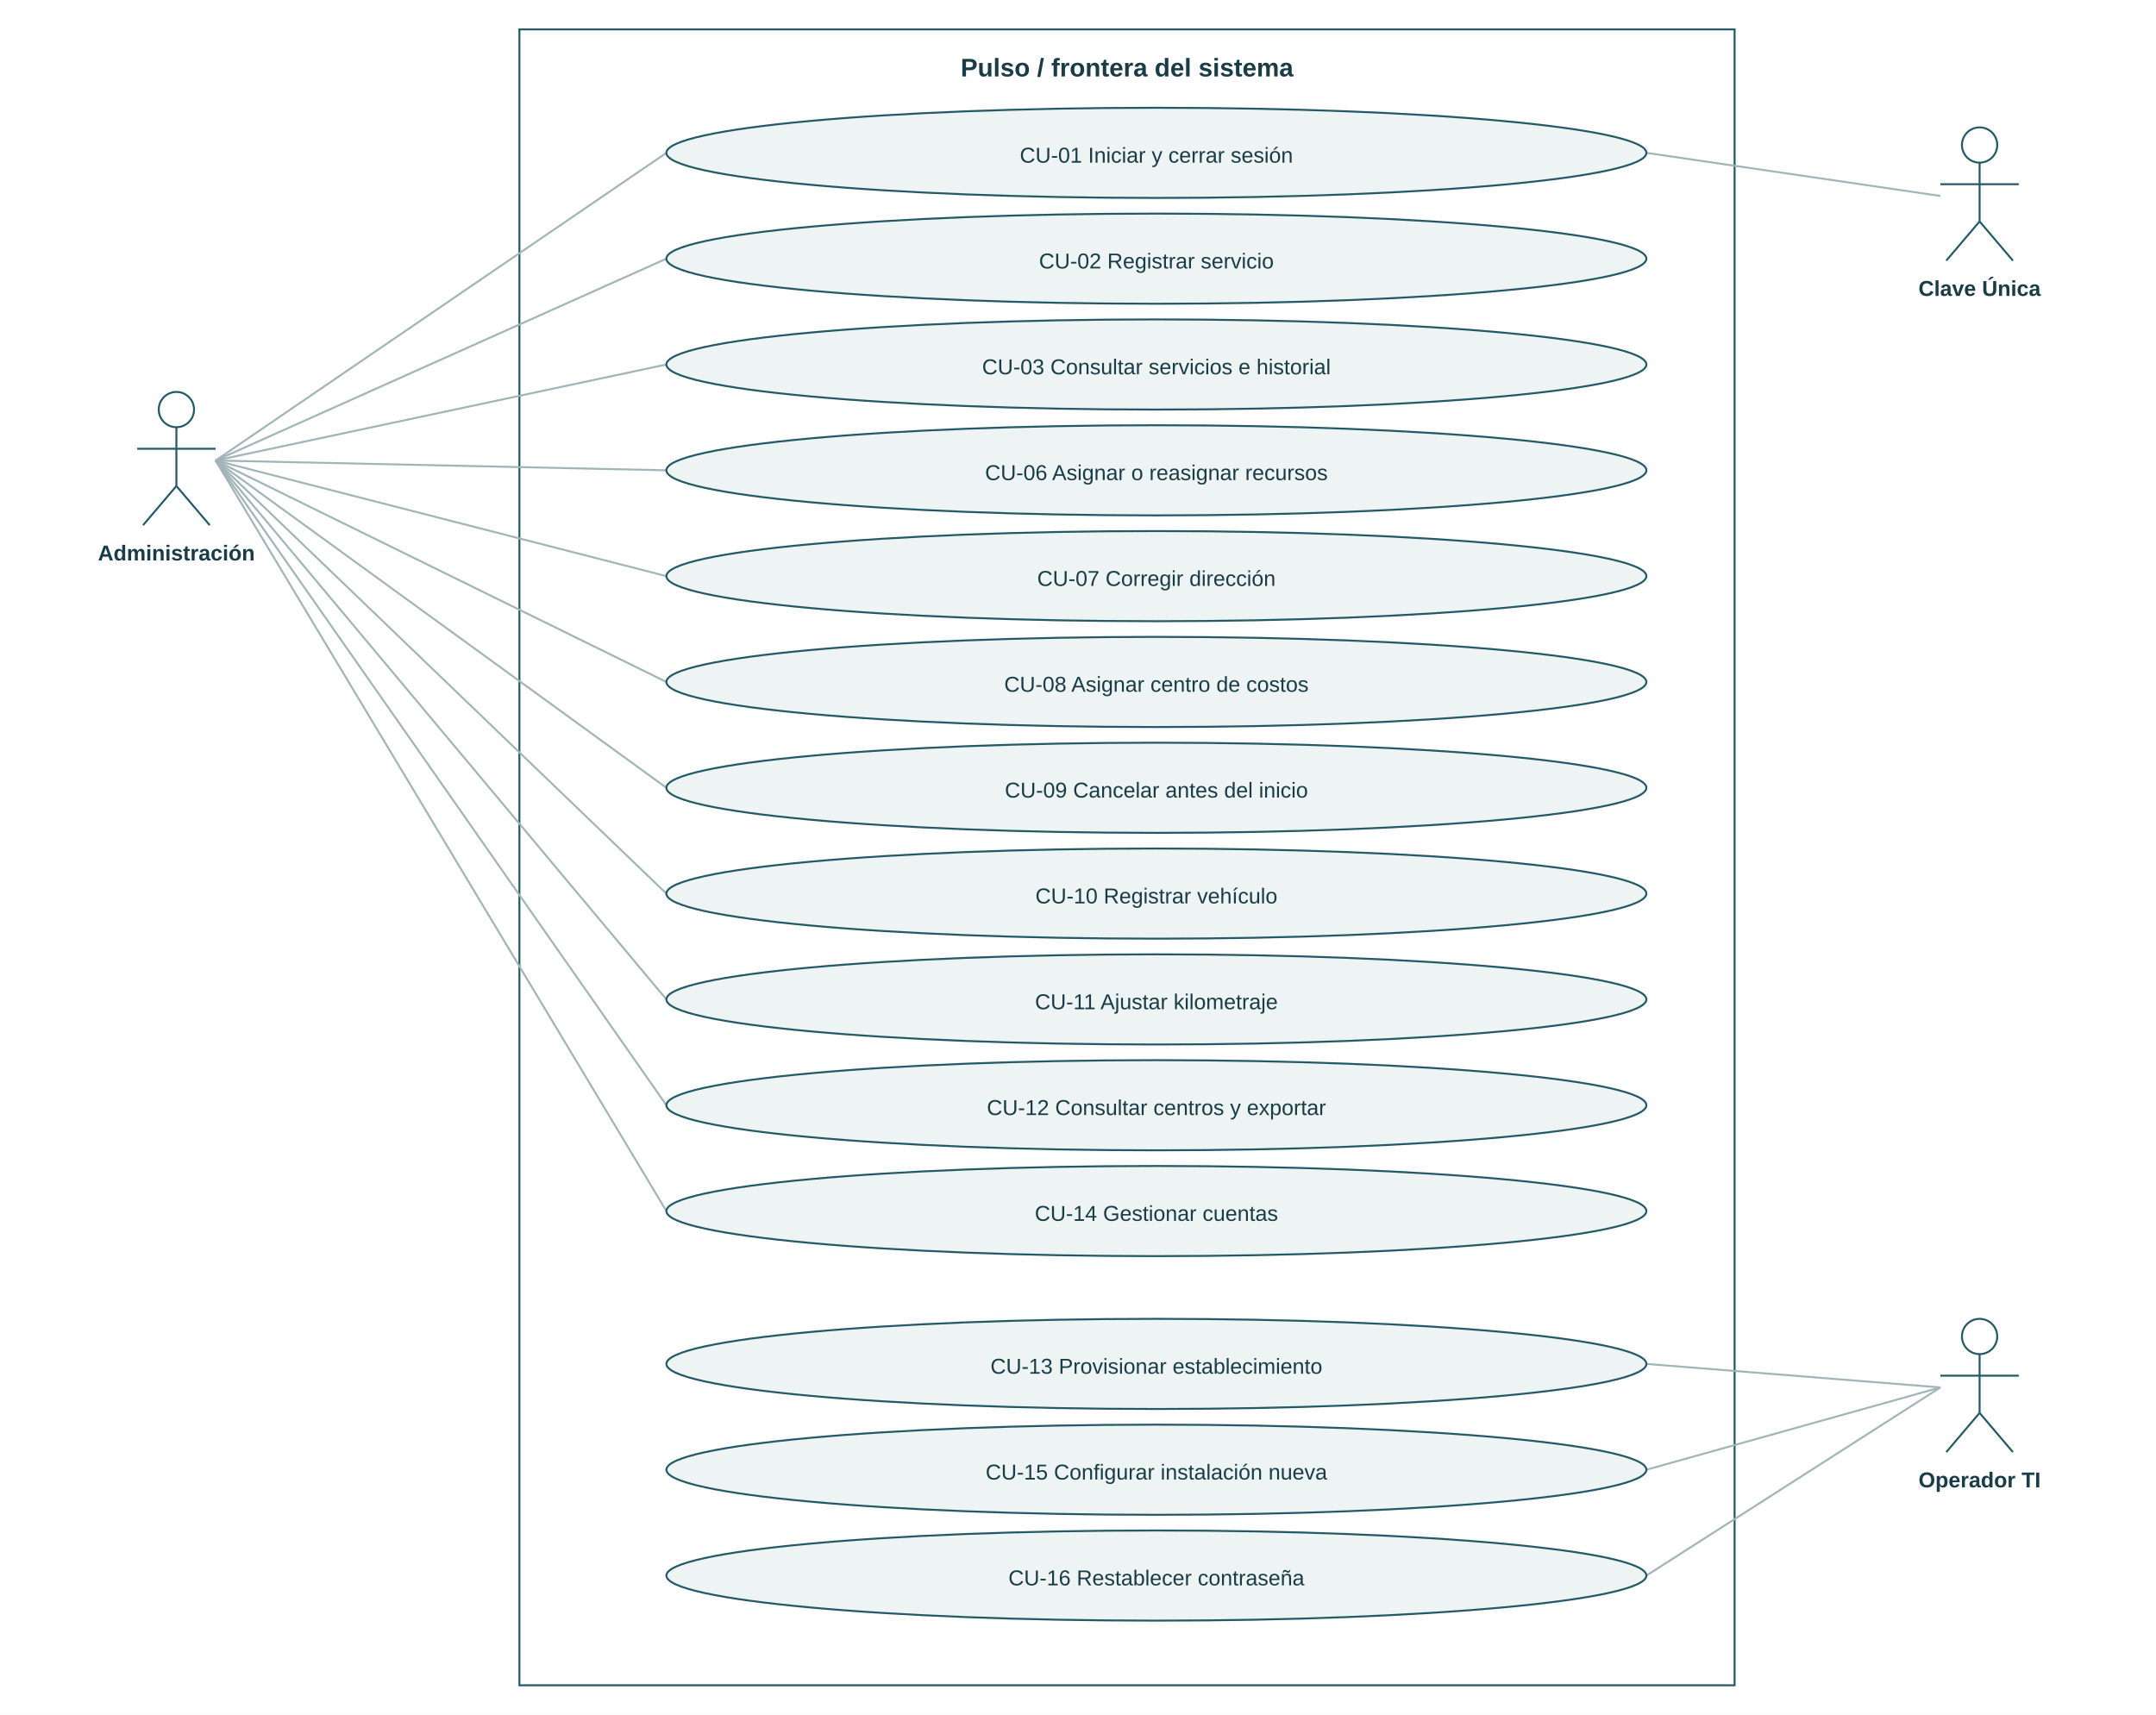
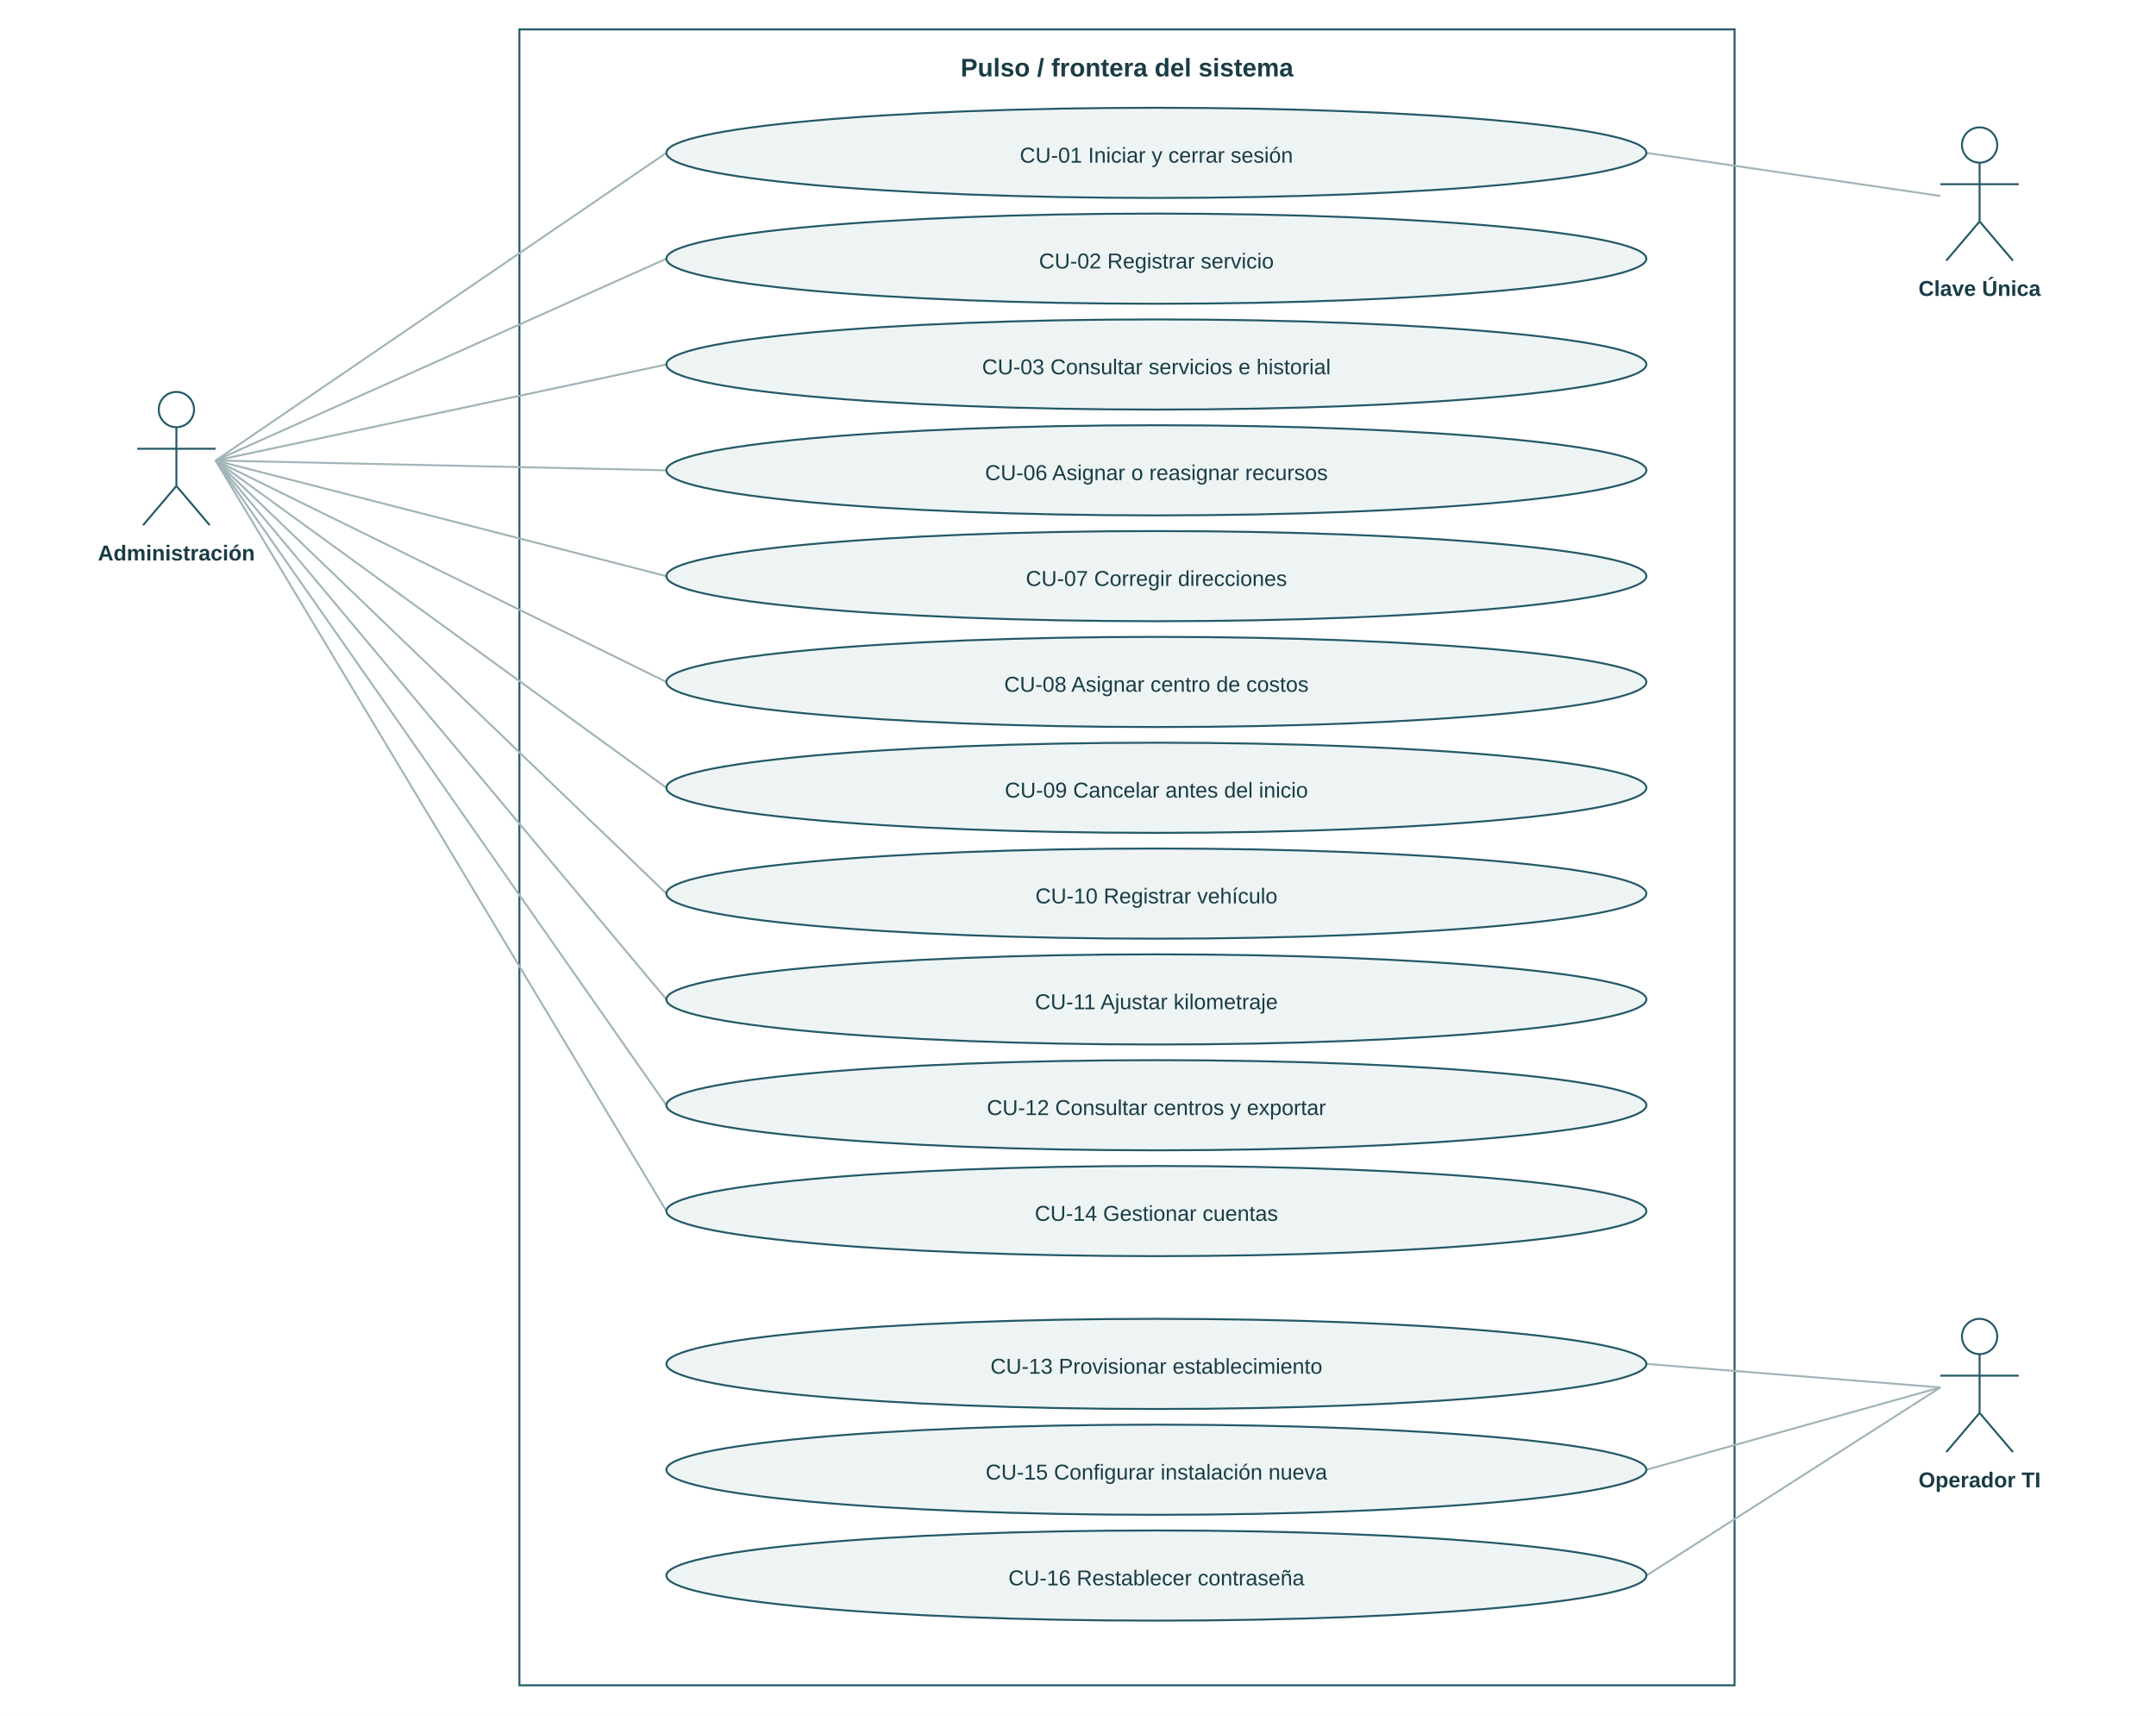
<svg xmlns="http://www.w3.org/2000/svg" width="1100" height="875" viewBox="0 0 1100 875">
  <rect width="100%" height="100%" fill="white" />
  <rect x="265" y="15" width="620" height="845" rx="0" fill="white" stroke="#245966" />
  <text x="575" y="39.0" text-anchor="middle" font-family="Arial,sans-serif" font-size="13" font-weight="700" fill="#193c46">Pulso / frontera del sistema</text>
  <ellipse cx="90.0" cy="209.0" rx="9.0" ry="9.0" fill="white" stroke="#245966" />
  <polyline points="90,218 90,248" fill="none" stroke="#245966" />
  <polyline points="70,229 110,229" fill="none" stroke="#245966" />
  <polyline points="90,248 73,268" fill="none" stroke="#245966" />
  <polyline points="90,248 107,268" fill="none" stroke="#245966" />
  <text x="90" y="286.0" text-anchor="middle" font-family="Arial,sans-serif" font-size="11" font-weight="700" fill="#193c46">Administración</text>
  <ellipse cx="1010.0" cy="74.0" rx="9.0" ry="9.0" fill="white" stroke="#245966" />
  <polyline points="1010,83 1010,113" fill="none" stroke="#245966" />
  <polyline points="990,94 1030,94" fill="none" stroke="#245966" />
  <polyline points="1010,113 993,133" fill="none" stroke="#245966" />
  <polyline points="1010,113 1027,133" fill="none" stroke="#245966" />
  <text x="1010" y="151.0" text-anchor="middle" font-family="Arial,sans-serif" font-size="11" font-weight="700" fill="#193c46">Clave Única</text>
  <polyline points="110,235 340,78" fill="none" stroke="#a1b4b8" />
  <polyline points="990,100 840,78" fill="none" stroke="#a1b4b8" />
  <polyline points="110,235 340,132" fill="none" stroke="#a1b4b8" />
  <polyline points="110,235 340,186" fill="none" stroke="#a1b4b8" />
  <polyline points="110,235 340,240" fill="none" stroke="#a1b4b8" />
  <polyline points="110,235 340,294" fill="none" stroke="#a1b4b8" />
  <polyline points="110,235 340,348" fill="none" stroke="#a1b4b8" />
  <polyline points="110,235 340,402" fill="none" stroke="#a1b4b8" />
  <polyline points="110,235 340,456" fill="none" stroke="#a1b4b8" />
  <polyline points="110,235 340,510" fill="none" stroke="#a1b4b8" />
  <polyline points="110,235 340,564" fill="none" stroke="#a1b4b8" />
  <polyline points="110,235 340,618" fill="none" stroke="#a1b4b8" />
  <ellipse cx="590.0" cy="78.0" rx="250.0" ry="23.0" fill="#eef4f4" stroke="#245966" />
  <text x="590" y="83.0" text-anchor="middle" font-family="Arial,sans-serif" font-size="11" font-weight="400" fill="#193c46">CU-01 Iniciar y cerrar sesión</text>
  <ellipse cx="590.0" cy="132.0" rx="250.0" ry="23.0" fill="#eef4f4" stroke="#245966" />
  <text x="590" y="137.0" text-anchor="middle" font-family="Arial,sans-serif" font-size="11" font-weight="400" fill="#193c46">CU-02 Registrar servicio</text>
  <ellipse cx="590.0" cy="186.0" rx="250.0" ry="23.0" fill="#eef4f4" stroke="#245966" />
  <text x="590" y="191.0" text-anchor="middle" font-family="Arial,sans-serif" font-size="11" font-weight="400" fill="#193c46">CU-03 Consultar servicios e historial</text>
  <ellipse cx="590.0" cy="240.0" rx="250.0" ry="23.0" fill="#eef4f4" stroke="#245966" />
  <text x="590" y="245.0" text-anchor="middle" font-family="Arial,sans-serif" font-size="11" font-weight="400" fill="#193c46">CU-06 Asignar o reasignar recursos</text>
  <ellipse cx="590.0" cy="294.0" rx="250.0" ry="23.0" fill="#eef4f4" stroke="#245966" />
-   <text x="590" y="299.0" text-anchor="middle" font-family="Arial,sans-serif" font-size="11" font-weight="400" fill="#193c46">CU-07 Corregir dirección</text>
+   <text x="590" y="299.0" text-anchor="middle" font-family="Arial,sans-serif" font-size="11" font-weight="400" fill="#193c46">CU-07 Corregir direcciones</text>
  <ellipse cx="590.0" cy="348.0" rx="250.0" ry="23.0" fill="#eef4f4" stroke="#245966" />
  <text x="590" y="353.0" text-anchor="middle" font-family="Arial,sans-serif" font-size="11" font-weight="400" fill="#193c46">CU-08 Asignar centro de costos</text>
  <ellipse cx="590.0" cy="402.0" rx="250.0" ry="23.0" fill="#eef4f4" stroke="#245966" />
  <text x="590" y="407.0" text-anchor="middle" font-family="Arial,sans-serif" font-size="11" font-weight="400" fill="#193c46">CU-09 Cancelar antes del inicio</text>
  <ellipse cx="590.0" cy="456.0" rx="250.0" ry="23.0" fill="#eef4f4" stroke="#245966" />
  <text x="590" y="461.0" text-anchor="middle" font-family="Arial,sans-serif" font-size="11" font-weight="400" fill="#193c46">CU-10 Registrar vehículo</text>
  <ellipse cx="590.0" cy="510.0" rx="250.0" ry="23.0" fill="#eef4f4" stroke="#245966" />
  <text x="590" y="515.0" text-anchor="middle" font-family="Arial,sans-serif" font-size="11" font-weight="400" fill="#193c46">CU-11 Ajustar kilometraje</text>
  <ellipse cx="590.0" cy="564.0" rx="250.0" ry="23.0" fill="#eef4f4" stroke="#245966" />
  <text x="590" y="569.0" text-anchor="middle" font-family="Arial,sans-serif" font-size="11" font-weight="400" fill="#193c46">CU-12 Consultar centros y exportar</text>
  <ellipse cx="590.0" cy="618.0" rx="250.0" ry="23.0" fill="#eef4f4" stroke="#245966" />
  <text x="590" y="623.0" text-anchor="middle" font-family="Arial,sans-serif" font-size="11" font-weight="400" fill="#193c46">CU-14 Gestionar cuentas</text>
  <ellipse cx="1010.0" cy="682.0" rx="9.0" ry="9.0" fill="white" stroke="#245966" />
  <polyline points="1010,691 1010,721" fill="none" stroke="#245966" />
  <polyline points="990,702 1030,702" fill="none" stroke="#245966" />
  <polyline points="1010,721 993,741" fill="none" stroke="#245966" />
  <polyline points="1010,721 1027,741" fill="none" stroke="#245966" />
  <text x="1010" y="759.0" text-anchor="middle" font-family="Arial,sans-serif" font-size="11" font-weight="700" fill="#193c46">Operador TI</text>
  <polyline points="990,708 840,696" fill="none" stroke="#a1b4b8" />
  <ellipse cx="590.0" cy="696.0" rx="250.0" ry="23.0" fill="#eef4f4" stroke="#245966" />
  <text x="590" y="701.0" text-anchor="middle" font-family="Arial,sans-serif" font-size="11" font-weight="400" fill="#193c46">CU-13 Provisionar establecimiento</text>
  <polyline points="990,708 840,750" fill="none" stroke="#a1b4b8" />
  <ellipse cx="590.0" cy="750.0" rx="250.0" ry="23.0" fill="#eef4f4" stroke="#245966" />
  <text x="590" y="755.0" text-anchor="middle" font-family="Arial,sans-serif" font-size="11" font-weight="400" fill="#193c46">CU-15 Configurar instalación nueva</text>
  <polyline points="990,708 840,804" fill="none" stroke="#a1b4b8" />
  <ellipse cx="590.0" cy="804.0" rx="250.0" ry="23.0" fill="#eef4f4" stroke="#245966" />
  <text x="590" y="809.0" text-anchor="middle" font-family="Arial,sans-serif" font-size="11" font-weight="400" fill="#193c46">CU-16 Restablecer contraseña</text>
</svg>
